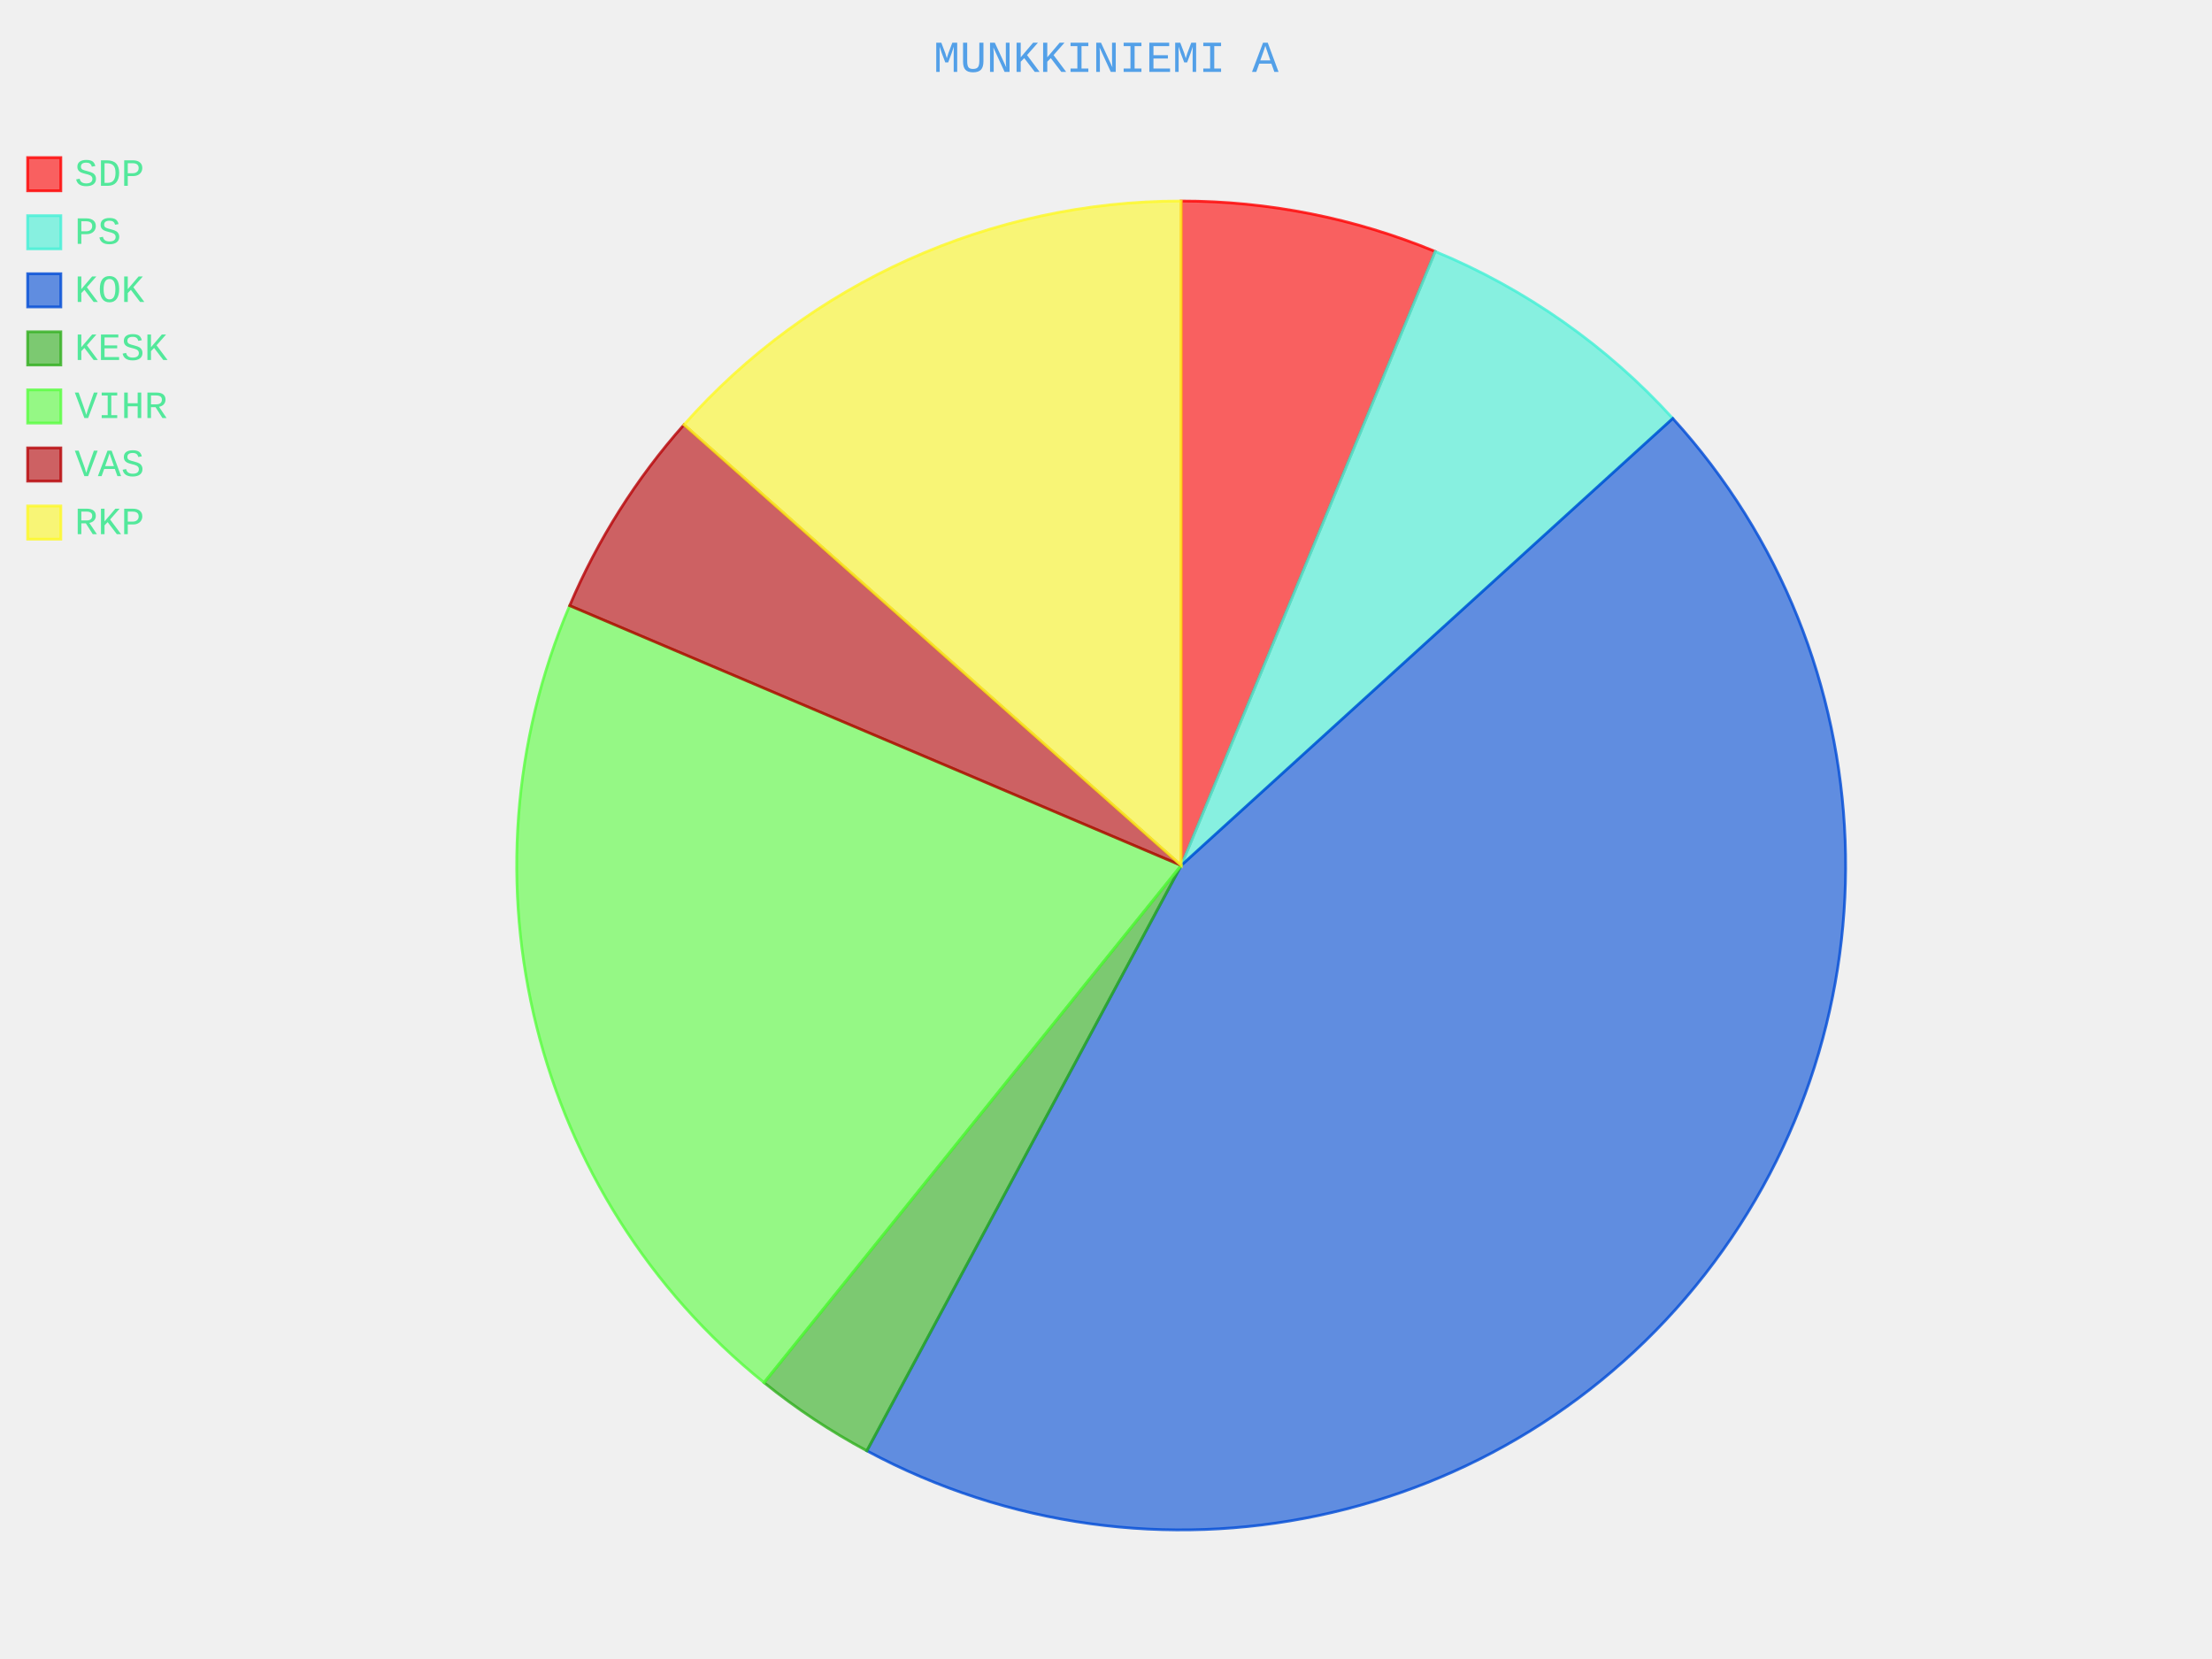
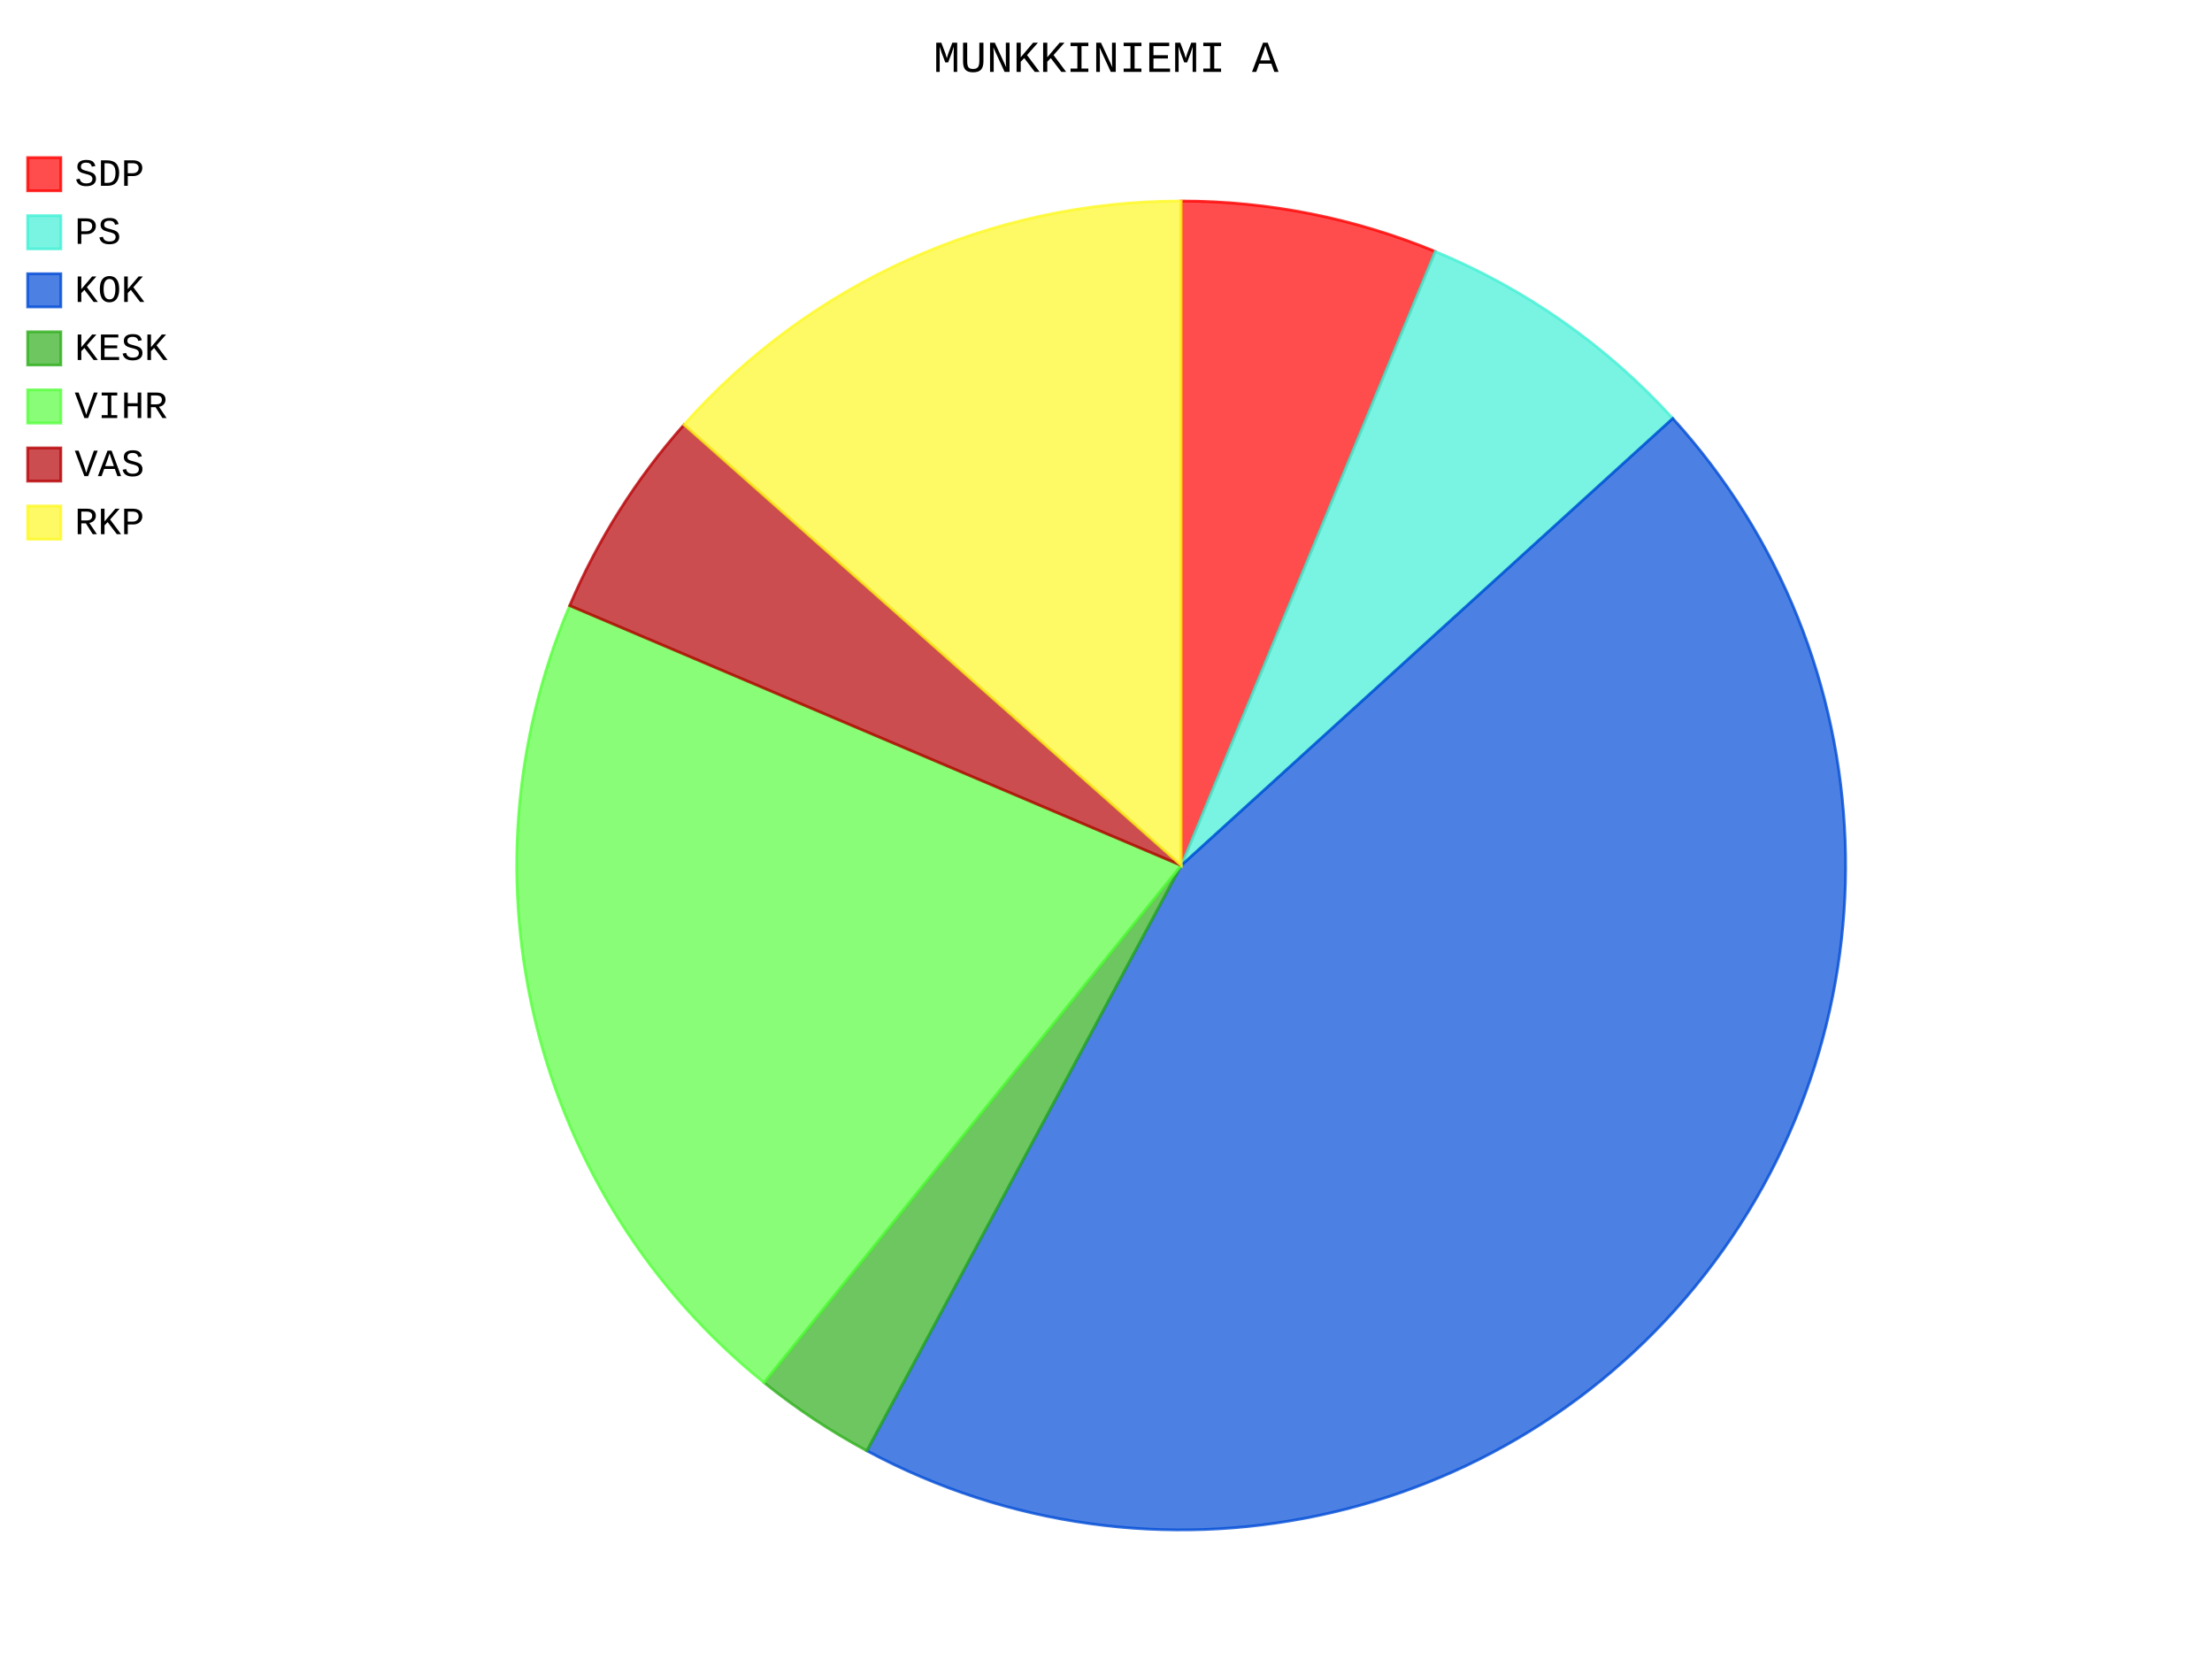
- <svg xmlns="http://www.w3.org/2000/svg" class="pygal-chart" id="chart-e5ba8ec6-616c-499e-8d3d-d46006dcdbe5" viewBox="0 0 800 600">
+ <svg xmlns="http://www.w3.org/2000/svg" class="pygal-chart" id="chart-bb79b09e-c22b-44f1-ac3b-8d69161aa299" viewBox="0 0 800 600">
  <defs>
-     <style type="text/css">#chart-e5ba8ec6-616c-499e-8d3d-d46006dcdbe5{-webkit-user-select:none;-webkit-font-smoothing:antialiased;font-family:Consolas,"Liberation Mono",Menlo,Courier,monospace}#chart-e5ba8ec6-616c-499e-8d3d-d46006dcdbe5 .title{font-family:Consolas,"Liberation Mono",Menlo,Courier,monospace;font-size:16px}#chart-e5ba8ec6-616c-499e-8d3d-d46006dcdbe5 .legends .legend text{font-family:Consolas,"Liberation Mono",Menlo,Courier,monospace;font-size:14px}#chart-e5ba8ec6-616c-499e-8d3d-d46006dcdbe5 .axis text{font-family:Consolas,"Liberation Mono",Menlo,Courier,monospace;font-size:10px}#chart-e5ba8ec6-616c-499e-8d3d-d46006dcdbe5 .axis text.major{font-family:Consolas,"Liberation Mono",Menlo,Courier,monospace;font-size:10px}#chart-e5ba8ec6-616c-499e-8d3d-d46006dcdbe5 .text-overlay text.value{font-family:Consolas,"Liberation Mono",Menlo,Courier,monospace;font-size:16px}#chart-e5ba8ec6-616c-499e-8d3d-d46006dcdbe5 .text-overlay text.label{font-family:Consolas,"Liberation Mono",Menlo,Courier,monospace;font-size:10px}#chart-e5ba8ec6-616c-499e-8d3d-d46006dcdbe5 .tooltip{font-family:Consolas,"Liberation Mono",Menlo,Courier,monospace;font-size:14px}#chart-e5ba8ec6-616c-499e-8d3d-d46006dcdbe5 text.no_data{font-family:Consolas,"Liberation Mono",Menlo,Courier,monospace;font-size:64px}
- #chart-e5ba8ec6-616c-499e-8d3d-d46006dcdbe5{background-color:transparent}#chart-e5ba8ec6-616c-499e-8d3d-d46006dcdbe5 path,#chart-e5ba8ec6-616c-499e-8d3d-d46006dcdbe5 line,#chart-e5ba8ec6-616c-499e-8d3d-d46006dcdbe5 rect,#chart-e5ba8ec6-616c-499e-8d3d-d46006dcdbe5 circle{-webkit-transition:1000ms ease-in;-moz-transition:1000ms ease-in;transition:1000ms ease-in}#chart-e5ba8ec6-616c-499e-8d3d-d46006dcdbe5 .graph &gt; .background{fill:transparent}#chart-e5ba8ec6-616c-499e-8d3d-d46006dcdbe5 .plot &gt; .background{fill:transparent}#chart-e5ba8ec6-616c-499e-8d3d-d46006dcdbe5 .graph{fill:#53E89B}#chart-e5ba8ec6-616c-499e-8d3d-d46006dcdbe5 text.no_data{fill:#53A0E8}#chart-e5ba8ec6-616c-499e-8d3d-d46006dcdbe5 .title{fill:#53A0E8}#chart-e5ba8ec6-616c-499e-8d3d-d46006dcdbe5 .legends .legend text{fill:#53E89B}#chart-e5ba8ec6-616c-499e-8d3d-d46006dcdbe5 .legends .legend:hover text{fill:#53A0E8}#chart-e5ba8ec6-616c-499e-8d3d-d46006dcdbe5 .axis .line{stroke:#53A0E8}#chart-e5ba8ec6-616c-499e-8d3d-d46006dcdbe5 .axis .guide.line{stroke:#630C0D}#chart-e5ba8ec6-616c-499e-8d3d-d46006dcdbe5 .axis .major.line{stroke:#53E89B}#chart-e5ba8ec6-616c-499e-8d3d-d46006dcdbe5 .axis text.major{fill:#53A0E8}#chart-e5ba8ec6-616c-499e-8d3d-d46006dcdbe5 .axis.y .guides:hover .guide.line,#chart-e5ba8ec6-616c-499e-8d3d-d46006dcdbe5 .line-graph .axis.x .guides:hover .guide.line,#chart-e5ba8ec6-616c-499e-8d3d-d46006dcdbe5 .stackedline-graph .axis.x .guides:hover .guide.line,#chart-e5ba8ec6-616c-499e-8d3d-d46006dcdbe5 .xy-graph .axis.x .guides:hover .guide.line{stroke:#53A0E8}#chart-e5ba8ec6-616c-499e-8d3d-d46006dcdbe5 .axis .guides:hover text{fill:#53A0E8}#chart-e5ba8ec6-616c-499e-8d3d-d46006dcdbe5 .reactive{fill-opacity:.6;stroke-opacity:.8}#chart-e5ba8ec6-616c-499e-8d3d-d46006dcdbe5 .ci{stroke:#53E89B}#chart-e5ba8ec6-616c-499e-8d3d-d46006dcdbe5 .reactive.active,#chart-e5ba8ec6-616c-499e-8d3d-d46006dcdbe5 .active .reactive{fill-opacity:.9;stroke-opacity:.9;stroke-width:4}#chart-e5ba8ec6-616c-499e-8d3d-d46006dcdbe5 .ci .reactive.active{stroke-width:1.5}#chart-e5ba8ec6-616c-499e-8d3d-d46006dcdbe5 .series text{fill:#53A0E8}#chart-e5ba8ec6-616c-499e-8d3d-d46006dcdbe5 .tooltip rect{fill:transparent;stroke:#53A0E8;-webkit-transition:opacity 1000ms ease-in;-moz-transition:opacity 1000ms ease-in;transition:opacity 1000ms ease-in}#chart-e5ba8ec6-616c-499e-8d3d-d46006dcdbe5 .tooltip .label{fill:#53E89B}#chart-e5ba8ec6-616c-499e-8d3d-d46006dcdbe5 .tooltip .label{fill:#53E89B}#chart-e5ba8ec6-616c-499e-8d3d-d46006dcdbe5 .tooltip .legend{font-size:.8em;fill:#630C0D}#chart-e5ba8ec6-616c-499e-8d3d-d46006dcdbe5 .tooltip .x_label{font-size:.6em;fill:#53A0E8}#chart-e5ba8ec6-616c-499e-8d3d-d46006dcdbe5 .tooltip .xlink{font-size:.5em;text-decoration:underline}#chart-e5ba8ec6-616c-499e-8d3d-d46006dcdbe5 .tooltip .value{font-size:1.5em}#chart-e5ba8ec6-616c-499e-8d3d-d46006dcdbe5 .bound{font-size:.5em}#chart-e5ba8ec6-616c-499e-8d3d-d46006dcdbe5 .max-value{font-size:.75em;fill:#630C0D}#chart-e5ba8ec6-616c-499e-8d3d-d46006dcdbe5 .map-element{fill:transparent;stroke:#630C0D !important}#chart-e5ba8ec6-616c-499e-8d3d-d46006dcdbe5 .map-element .reactive{fill-opacity:inherit;stroke-opacity:inherit}#chart-e5ba8ec6-616c-499e-8d3d-d46006dcdbe5 .color-0,#chart-e5ba8ec6-616c-499e-8d3d-d46006dcdbe5 .color-0 a:visited{stroke:#ff0000;fill:#ff0000}#chart-e5ba8ec6-616c-499e-8d3d-d46006dcdbe5 .color-1,#chart-e5ba8ec6-616c-499e-8d3d-d46006dcdbe5 .color-1 a:visited{stroke:#42f0d6;fill:#42f0d6}#chart-e5ba8ec6-616c-499e-8d3d-d46006dcdbe5 .color-2,#chart-e5ba8ec6-616c-499e-8d3d-d46006dcdbe5 .color-2 a:visited{stroke:#004bd6;fill:#004bd6}#chart-e5ba8ec6-616c-499e-8d3d-d46006dcdbe5 .color-3,#chart-e5ba8ec6-616c-499e-8d3d-d46006dcdbe5 .color-3 a:visited{stroke:#30af1d;fill:#30af1d}#chart-e5ba8ec6-616c-499e-8d3d-d46006dcdbe5 .color-4,#chart-e5ba8ec6-616c-499e-8d3d-d46006dcdbe5 .color-4 a:visited{stroke:#58fd3f;fill:#58fd3f}#chart-e5ba8ec6-616c-499e-8d3d-d46006dcdbe5 .color-5,#chart-e5ba8ec6-616c-499e-8d3d-d46006dcdbe5 .color-5 a:visited{stroke:#b60205;fill:#b60205}#chart-e5ba8ec6-616c-499e-8d3d-d46006dcdbe5 .color-6,#chart-e5ba8ec6-616c-499e-8d3d-d46006dcdbe5 .color-6 a:visited{stroke:#fdf926;fill:#fdf926}#chart-e5ba8ec6-616c-499e-8d3d-d46006dcdbe5 .text-overlay .color-0 text{fill:black}#chart-e5ba8ec6-616c-499e-8d3d-d46006dcdbe5 .text-overlay .color-1 text{fill:black}#chart-e5ba8ec6-616c-499e-8d3d-d46006dcdbe5 .text-overlay .color-2 text{fill:black}#chart-e5ba8ec6-616c-499e-8d3d-d46006dcdbe5 .text-overlay .color-3 text{fill:black}#chart-e5ba8ec6-616c-499e-8d3d-d46006dcdbe5 .text-overlay .color-4 text{fill:black}#chart-e5ba8ec6-616c-499e-8d3d-d46006dcdbe5 .text-overlay .color-5 text{fill:black}#chart-e5ba8ec6-616c-499e-8d3d-d46006dcdbe5 .text-overlay .color-6 text{fill:black}
- #chart-e5ba8ec6-616c-499e-8d3d-d46006dcdbe5 text.no_data{text-anchor:middle}#chart-e5ba8ec6-616c-499e-8d3d-d46006dcdbe5 .guide.line{fill:none}#chart-e5ba8ec6-616c-499e-8d3d-d46006dcdbe5 .centered{text-anchor:middle}#chart-e5ba8ec6-616c-499e-8d3d-d46006dcdbe5 .title{text-anchor:middle}#chart-e5ba8ec6-616c-499e-8d3d-d46006dcdbe5 .legends .legend text{fill-opacity:1}#chart-e5ba8ec6-616c-499e-8d3d-d46006dcdbe5 .axis.x text{text-anchor:middle}#chart-e5ba8ec6-616c-499e-8d3d-d46006dcdbe5 .axis.x:not(.web) text[transform]{text-anchor:start}#chart-e5ba8ec6-616c-499e-8d3d-d46006dcdbe5 .axis.x:not(.web) text[transform].backwards{text-anchor:end}#chart-e5ba8ec6-616c-499e-8d3d-d46006dcdbe5 .axis.y text{text-anchor:end}#chart-e5ba8ec6-616c-499e-8d3d-d46006dcdbe5 .axis.y text[transform].backwards{text-anchor:start}#chart-e5ba8ec6-616c-499e-8d3d-d46006dcdbe5 .axis.y2 text{text-anchor:start}#chart-e5ba8ec6-616c-499e-8d3d-d46006dcdbe5 .axis.y2 text[transform].backwards{text-anchor:end}#chart-e5ba8ec6-616c-499e-8d3d-d46006dcdbe5 .axis .guide.line{stroke-dasharray:4,4}#chart-e5ba8ec6-616c-499e-8d3d-d46006dcdbe5 .axis .major.guide.line{stroke-dasharray:6,6}#chart-e5ba8ec6-616c-499e-8d3d-d46006dcdbe5 .horizontal .axis.y .guide.line,#chart-e5ba8ec6-616c-499e-8d3d-d46006dcdbe5 .horizontal .axis.y2 .guide.line,#chart-e5ba8ec6-616c-499e-8d3d-d46006dcdbe5 .vertical .axis.x .guide.line{opacity:0}#chart-e5ba8ec6-616c-499e-8d3d-d46006dcdbe5 .horizontal .axis.always_show .guide.line,#chart-e5ba8ec6-616c-499e-8d3d-d46006dcdbe5 .vertical .axis.always_show .guide.line{opacity:1 !important}#chart-e5ba8ec6-616c-499e-8d3d-d46006dcdbe5 .axis.y .guides:hover .guide.line,#chart-e5ba8ec6-616c-499e-8d3d-d46006dcdbe5 .axis.y2 .guides:hover .guide.line,#chart-e5ba8ec6-616c-499e-8d3d-d46006dcdbe5 .axis.x .guides:hover .guide.line{opacity:1}#chart-e5ba8ec6-616c-499e-8d3d-d46006dcdbe5 .axis .guides:hover text{opacity:1}#chart-e5ba8ec6-616c-499e-8d3d-d46006dcdbe5 .nofill{fill:none}#chart-e5ba8ec6-616c-499e-8d3d-d46006dcdbe5 .subtle-fill{fill-opacity:.2}#chart-e5ba8ec6-616c-499e-8d3d-d46006dcdbe5 .dot{stroke-width:1px;fill-opacity:1}#chart-e5ba8ec6-616c-499e-8d3d-d46006dcdbe5 .dot.active{stroke-width:5px}#chart-e5ba8ec6-616c-499e-8d3d-d46006dcdbe5 .dot.negative{fill:transparent}#chart-e5ba8ec6-616c-499e-8d3d-d46006dcdbe5 text,#chart-e5ba8ec6-616c-499e-8d3d-d46006dcdbe5 tspan{stroke:none !important}#chart-e5ba8ec6-616c-499e-8d3d-d46006dcdbe5 .series text.active{opacity:1}#chart-e5ba8ec6-616c-499e-8d3d-d46006dcdbe5 .tooltip rect{fill-opacity:.95;stroke-width:.5}#chart-e5ba8ec6-616c-499e-8d3d-d46006dcdbe5 .tooltip text{fill-opacity:1}#chart-e5ba8ec6-616c-499e-8d3d-d46006dcdbe5 .showable{visibility:hidden}#chart-e5ba8ec6-616c-499e-8d3d-d46006dcdbe5 .showable.shown{visibility:visible}#chart-e5ba8ec6-616c-499e-8d3d-d46006dcdbe5 .gauge-background{fill:rgba(229,229,229,1);stroke:none}#chart-e5ba8ec6-616c-499e-8d3d-d46006dcdbe5 .bg-lines{stroke:transparent;stroke-width:2px}</style>
+     <style type="text/css">#chart-bb79b09e-c22b-44f1-ac3b-8d69161aa299{-webkit-user-select:none;-webkit-font-smoothing:antialiased;font-family:Consolas,"Liberation Mono",Menlo,Courier,monospace}#chart-bb79b09e-c22b-44f1-ac3b-8d69161aa299 .title{font-family:Consolas,"Liberation Mono",Menlo,Courier,monospace;font-size:16px}#chart-bb79b09e-c22b-44f1-ac3b-8d69161aa299 .legends .legend text{font-family:Consolas,"Liberation Mono",Menlo,Courier,monospace;font-size:14px}#chart-bb79b09e-c22b-44f1-ac3b-8d69161aa299 .axis text{font-family:Consolas,"Liberation Mono",Menlo,Courier,monospace;font-size:10px}#chart-bb79b09e-c22b-44f1-ac3b-8d69161aa299 .axis text.major{font-family:Consolas,"Liberation Mono",Menlo,Courier,monospace;font-size:10px}#chart-bb79b09e-c22b-44f1-ac3b-8d69161aa299 .text-overlay text.value{font-family:Consolas,"Liberation Mono",Menlo,Courier,monospace;font-size:16px}#chart-bb79b09e-c22b-44f1-ac3b-8d69161aa299 .text-overlay text.label{font-family:Consolas,"Liberation Mono",Menlo,Courier,monospace;font-size:10px}#chart-bb79b09e-c22b-44f1-ac3b-8d69161aa299 .tooltip{font-family:Consolas,"Liberation Mono",Menlo,Courier,monospace;font-size:14px}#chart-bb79b09e-c22b-44f1-ac3b-8d69161aa299 text.no_data{font-family:Consolas,"Liberation Mono",Menlo,Courier,monospace;font-size:64px}
+ #chart-bb79b09e-c22b-44f1-ac3b-8d69161aa299{background-color:#ffffff}#chart-bb79b09e-c22b-44f1-ac3b-8d69161aa299 path,#chart-bb79b09e-c22b-44f1-ac3b-8d69161aa299 line,#chart-bb79b09e-c22b-44f1-ac3b-8d69161aa299 rect,#chart-bb79b09e-c22b-44f1-ac3b-8d69161aa299 circle{-webkit-transition:300ms ease-in;-moz-transition:300ms ease-in;transition:300ms ease-in}#chart-bb79b09e-c22b-44f1-ac3b-8d69161aa299 .graph &gt; .background{fill:#ffffff}#chart-bb79b09e-c22b-44f1-ac3b-8d69161aa299 .plot &gt; .background{fill:#ffffff}#chart-bb79b09e-c22b-44f1-ac3b-8d69161aa299 .graph{fill:#000000}#chart-bb79b09e-c22b-44f1-ac3b-8d69161aa299 text.no_data{fill:#000000}#chart-bb79b09e-c22b-44f1-ac3b-8d69161aa299 .title{fill:#000000}#chart-bb79b09e-c22b-44f1-ac3b-8d69161aa299 .legends .legend text{fill:#000000}#chart-bb79b09e-c22b-44f1-ac3b-8d69161aa299 .legends .legend:hover text{fill:#000000}#chart-bb79b09e-c22b-44f1-ac3b-8d69161aa299 .axis .line{stroke:#000000}#chart-bb79b09e-c22b-44f1-ac3b-8d69161aa299 .axis .guide.line{stroke:#000000}#chart-bb79b09e-c22b-44f1-ac3b-8d69161aa299 .axis .major.line{stroke:#000000}#chart-bb79b09e-c22b-44f1-ac3b-8d69161aa299 .axis text.major{fill:#000000}#chart-bb79b09e-c22b-44f1-ac3b-8d69161aa299 .axis.y .guides:hover .guide.line,#chart-bb79b09e-c22b-44f1-ac3b-8d69161aa299 .line-graph .axis.x .guides:hover .guide.line,#chart-bb79b09e-c22b-44f1-ac3b-8d69161aa299 .stackedline-graph .axis.x .guides:hover .guide.line,#chart-bb79b09e-c22b-44f1-ac3b-8d69161aa299 .xy-graph .axis.x .guides:hover .guide.line{stroke:#000000}#chart-bb79b09e-c22b-44f1-ac3b-8d69161aa299 .axis .guides:hover text{fill:#000000}#chart-bb79b09e-c22b-44f1-ac3b-8d69161aa299 .reactive{fill-opacity:.7;stroke-opacity:.8}#chart-bb79b09e-c22b-44f1-ac3b-8d69161aa299 .ci{stroke:#000000}#chart-bb79b09e-c22b-44f1-ac3b-8d69161aa299 .reactive.active,#chart-bb79b09e-c22b-44f1-ac3b-8d69161aa299 .active .reactive{fill-opacity:.9;stroke-opacity:.9;stroke-width:4}#chart-bb79b09e-c22b-44f1-ac3b-8d69161aa299 .ci .reactive.active{stroke-width:1.5}#chart-bb79b09e-c22b-44f1-ac3b-8d69161aa299 .series text{fill:#000000}#chart-bb79b09e-c22b-44f1-ac3b-8d69161aa299 .tooltip rect{fill:#ffffff;stroke:#000000;-webkit-transition:opacity 300ms ease-in;-moz-transition:opacity 300ms ease-in;transition:opacity 300ms ease-in}#chart-bb79b09e-c22b-44f1-ac3b-8d69161aa299 .tooltip .label{fill:#000000}#chart-bb79b09e-c22b-44f1-ac3b-8d69161aa299 .tooltip .label{fill:#000000}#chart-bb79b09e-c22b-44f1-ac3b-8d69161aa299 .tooltip .legend{font-size:.8em;fill:#000000}#chart-bb79b09e-c22b-44f1-ac3b-8d69161aa299 .tooltip .x_label{font-size:.6em;fill:#000000}#chart-bb79b09e-c22b-44f1-ac3b-8d69161aa299 .tooltip .xlink{font-size:.5em;text-decoration:underline}#chart-bb79b09e-c22b-44f1-ac3b-8d69161aa299 .tooltip .value{font-size:1.5em}#chart-bb79b09e-c22b-44f1-ac3b-8d69161aa299 .bound{font-size:.5em}#chart-bb79b09e-c22b-44f1-ac3b-8d69161aa299 .max-value{font-size:.75em;fill:#000000}#chart-bb79b09e-c22b-44f1-ac3b-8d69161aa299 .map-element{fill:#ffffff;stroke:#000000 !important}#chart-bb79b09e-c22b-44f1-ac3b-8d69161aa299 .map-element .reactive{fill-opacity:inherit;stroke-opacity:inherit}#chart-bb79b09e-c22b-44f1-ac3b-8d69161aa299 .color-0,#chart-bb79b09e-c22b-44f1-ac3b-8d69161aa299 .color-0 a:visited{stroke:#ff0000;fill:#ff0000}#chart-bb79b09e-c22b-44f1-ac3b-8d69161aa299 .color-1,#chart-bb79b09e-c22b-44f1-ac3b-8d69161aa299 .color-1 a:visited{stroke:#42f0d6;fill:#42f0d6}#chart-bb79b09e-c22b-44f1-ac3b-8d69161aa299 .color-2,#chart-bb79b09e-c22b-44f1-ac3b-8d69161aa299 .color-2 a:visited{stroke:#004bd6;fill:#004bd6}#chart-bb79b09e-c22b-44f1-ac3b-8d69161aa299 .color-3,#chart-bb79b09e-c22b-44f1-ac3b-8d69161aa299 .color-3 a:visited{stroke:#30af1d;fill:#30af1d}#chart-bb79b09e-c22b-44f1-ac3b-8d69161aa299 .color-4,#chart-bb79b09e-c22b-44f1-ac3b-8d69161aa299 .color-4 a:visited{stroke:#58fd3f;fill:#58fd3f}#chart-bb79b09e-c22b-44f1-ac3b-8d69161aa299 .color-5,#chart-bb79b09e-c22b-44f1-ac3b-8d69161aa299 .color-5 a:visited{stroke:#b60205;fill:#b60205}#chart-bb79b09e-c22b-44f1-ac3b-8d69161aa299 .color-6,#chart-bb79b09e-c22b-44f1-ac3b-8d69161aa299 .color-6 a:visited{stroke:#fdf926;fill:#fdf926}#chart-bb79b09e-c22b-44f1-ac3b-8d69161aa299 .text-overlay .color-0 text{fill:black}#chart-bb79b09e-c22b-44f1-ac3b-8d69161aa299 .text-overlay .color-1 text{fill:black}#chart-bb79b09e-c22b-44f1-ac3b-8d69161aa299 .text-overlay .color-2 text{fill:black}#chart-bb79b09e-c22b-44f1-ac3b-8d69161aa299 .text-overlay .color-3 text{fill:black}#chart-bb79b09e-c22b-44f1-ac3b-8d69161aa299 .text-overlay .color-4 text{fill:black}#chart-bb79b09e-c22b-44f1-ac3b-8d69161aa299 .text-overlay .color-5 text{fill:black}#chart-bb79b09e-c22b-44f1-ac3b-8d69161aa299 .text-overlay .color-6 text{fill:black}
+ #chart-bb79b09e-c22b-44f1-ac3b-8d69161aa299 text.no_data{text-anchor:middle}#chart-bb79b09e-c22b-44f1-ac3b-8d69161aa299 .guide.line{fill:none}#chart-bb79b09e-c22b-44f1-ac3b-8d69161aa299 .centered{text-anchor:middle}#chart-bb79b09e-c22b-44f1-ac3b-8d69161aa299 .title{text-anchor:middle}#chart-bb79b09e-c22b-44f1-ac3b-8d69161aa299 .legends .legend text{fill-opacity:1}#chart-bb79b09e-c22b-44f1-ac3b-8d69161aa299 .axis.x text{text-anchor:middle}#chart-bb79b09e-c22b-44f1-ac3b-8d69161aa299 .axis.x:not(.web) text[transform]{text-anchor:start}#chart-bb79b09e-c22b-44f1-ac3b-8d69161aa299 .axis.x:not(.web) text[transform].backwards{text-anchor:end}#chart-bb79b09e-c22b-44f1-ac3b-8d69161aa299 .axis.y text{text-anchor:end}#chart-bb79b09e-c22b-44f1-ac3b-8d69161aa299 .axis.y text[transform].backwards{text-anchor:start}#chart-bb79b09e-c22b-44f1-ac3b-8d69161aa299 .axis.y2 text{text-anchor:start}#chart-bb79b09e-c22b-44f1-ac3b-8d69161aa299 .axis.y2 text[transform].backwards{text-anchor:end}#chart-bb79b09e-c22b-44f1-ac3b-8d69161aa299 .axis .guide.line{stroke-dasharray:4,4}#chart-bb79b09e-c22b-44f1-ac3b-8d69161aa299 .axis .major.guide.line{stroke-dasharray:6,6}#chart-bb79b09e-c22b-44f1-ac3b-8d69161aa299 .horizontal .axis.y .guide.line,#chart-bb79b09e-c22b-44f1-ac3b-8d69161aa299 .horizontal .axis.y2 .guide.line,#chart-bb79b09e-c22b-44f1-ac3b-8d69161aa299 .vertical .axis.x .guide.line{opacity:0}#chart-bb79b09e-c22b-44f1-ac3b-8d69161aa299 .horizontal .axis.always_show .guide.line,#chart-bb79b09e-c22b-44f1-ac3b-8d69161aa299 .vertical .axis.always_show .guide.line{opacity:1 !important}#chart-bb79b09e-c22b-44f1-ac3b-8d69161aa299 .axis.y .guides:hover .guide.line,#chart-bb79b09e-c22b-44f1-ac3b-8d69161aa299 .axis.y2 .guides:hover .guide.line,#chart-bb79b09e-c22b-44f1-ac3b-8d69161aa299 .axis.x .guides:hover .guide.line{opacity:1}#chart-bb79b09e-c22b-44f1-ac3b-8d69161aa299 .axis .guides:hover text{opacity:1}#chart-bb79b09e-c22b-44f1-ac3b-8d69161aa299 .nofill{fill:none}#chart-bb79b09e-c22b-44f1-ac3b-8d69161aa299 .subtle-fill{fill-opacity:.2}#chart-bb79b09e-c22b-44f1-ac3b-8d69161aa299 .dot{stroke-width:1px;fill-opacity:1}#chart-bb79b09e-c22b-44f1-ac3b-8d69161aa299 .dot.active{stroke-width:5px}#chart-bb79b09e-c22b-44f1-ac3b-8d69161aa299 .dot.negative{fill:transparent}#chart-bb79b09e-c22b-44f1-ac3b-8d69161aa299 text,#chart-bb79b09e-c22b-44f1-ac3b-8d69161aa299 tspan{stroke:none !important}#chart-bb79b09e-c22b-44f1-ac3b-8d69161aa299 .series text.active{opacity:1}#chart-bb79b09e-c22b-44f1-ac3b-8d69161aa299 .tooltip rect{fill-opacity:.95;stroke-width:.5}#chart-bb79b09e-c22b-44f1-ac3b-8d69161aa299 .tooltip text{fill-opacity:1}#chart-bb79b09e-c22b-44f1-ac3b-8d69161aa299 .showable{visibility:hidden}#chart-bb79b09e-c22b-44f1-ac3b-8d69161aa299 .showable.shown{visibility:visible}#chart-bb79b09e-c22b-44f1-ac3b-8d69161aa299 .gauge-background{fill:rgba(229,229,229,1);stroke:none}#chart-bb79b09e-c22b-44f1-ac3b-8d69161aa299 .bg-lines{stroke:#ffffff;stroke-width:2px}</style>
  </defs>
  <g class="graph pie-graph vertical">
    <rect class="background" height="600" width="800" x="0" y="0" />
    <g class="plot" transform="translate(75, 46)">
      <rect class="background" height="534" width="704.4" x="0" y="0" />
      <g class="series serie-0 color-0">
        <g class="slices">
          <g class="slice">
            <path class="slice reactive tooltip-trigger" d="M352.2 26.7 A240.3 240.3 0 0 1 444.053 44.948 L352.2 267 A0 0 0 0 0 352.2 267 z" />
          </g>
        </g>
      </g>
      <g class="series serie-1 color-1">
        <g class="slices">
          <g class="slice">
            <path class="slice reactive tooltip-trigger" d="M444.053 44.948 A240.3 240.3 0 0 1 529.984 105.331 L352.2 267 A0 0 0 0 0 352.2 267 z" />
          </g>
        </g>
      </g>
      <g class="series serie-2 color-2">
        <g class="slices">
          <g class="slice">
            <path class="slice reactive tooltip-trigger" d="M529.984 105.331 A240.3 240.3 0 0 1 238.51 478.704 L352.2 267 A0 0 0 0 0 352.2 267 z" />
          </g>
        </g>
      </g>
      <g class="series serie-3 color-3">
        <g class="slices">
          <g class="slice">
            <path class="slice reactive tooltip-trigger" d="M238.51 478.704 A240.3 240.3 0 0 1 201.335 454.04 L352.2 267 A0 0 0 0 0 352.2 267 z" />
          </g>
        </g>
      </g>
      <g class="series serie-4 color-4">
        <g class="slices">
          <g class="slice">
            <path class="slice reactive tooltip-trigger" d="M201.335 454.04 A240.3 240.3 0 0 1 131.035 173.031 L352.2 267 A0 0 0 0 0 352.2 267 z" />
          </g>
        </g>
      </g>
      <g class="series serie-5 color-5">
        <g class="slices">
          <g class="slice">
            <path class="slice reactive tooltip-trigger" d="M131.035 173.031 A240.3 240.3 0 0 1 172.372 107.608 L352.2 267 A0 0 0 0 0 352.2 267 z" />
          </g>
        </g>
      </g>
      <g class="series serie-6 color-6">
        <g class="slices">
          <g class="slice">
            <path class="slice reactive tooltip-trigger" d="M172.372 107.608 A240.3 240.3 0 0 1 352.2 26.7 L352.2 267 A0 0 0 0 0 352.2 267 z" />
          </g>
        </g>
      </g>
    </g>
    <g class="titles">
      <text class="title plot_title" x="400.0" y="26">MUNKKINIEMI A</text>
    </g>
    <g class="plot overlay" transform="translate(75, 46)">
      <g class="series serie-0 color-0" />
      <g class="series serie-1 color-1" />
      <g class="series serie-2 color-2" />
      <g class="series serie-3 color-3" />
      <g class="series serie-4 color-4" />
      <g class="series serie-5 color-5" />
      <g class="series serie-6 color-6" />
    </g>
    <g class="plot text-overlay" transform="translate(75, 46)">
      <g class="series serie-0 color-0" />
      <g class="series serie-1 color-1" />
      <g class="series serie-2 color-2" />
      <g class="series serie-3 color-3" />
      <g class="series serie-4 color-4" />
      <g class="series serie-5 color-5" />
      <g class="series serie-6 color-6" />
    </g>
    <g class="plot tooltip-overlay" transform="translate(75, 46)">
      <g class="tooltip" style="opacity: 0" transform="translate(0 0)">
        <rect class="tooltip-box" height="0" rx="0" ry="0" width="0" />
        <g class="text" />
      </g>
    </g>
    <g class="legends" transform="translate(10, 56)">
      <g class="legend reactive activate-serie" id="activate-serie-0">
        <rect class="color-0 reactive" height="12" width="12" x="0.0" y="1.0" />
        <text x="17.0" y="11.2">SDP</text>
      </g>
      <g class="legend reactive activate-serie" id="activate-serie-1">
        <rect class="color-1 reactive" height="12" width="12" x="0.0" y="22.0" />
        <text x="17.0" y="32.2">PS</text>
      </g>
      <g class="legend reactive activate-serie" id="activate-serie-2">
        <rect class="color-2 reactive" height="12" width="12" x="0.0" y="43.0" />
        <text x="17.0" y="53.2">KOK</text>
      </g>
      <g class="legend reactive activate-serie" id="activate-serie-3">
        <rect class="color-3 reactive" height="12" width="12" x="0.0" y="64.0" />
        <text x="17.0" y="74.2">KESK</text>
      </g>
      <g class="legend reactive activate-serie" id="activate-serie-4">
        <rect class="color-4 reactive" height="12" width="12" x="0.0" y="85.0" />
        <text x="17.0" y="95.2">VIHR</text>
      </g>
      <g class="legend reactive activate-serie" id="activate-serie-5">
        <rect class="color-5 reactive" height="12" width="12" x="0.0" y="106.0" />
        <text x="17.0" y="116.2">VAS</text>
      </g>
      <g class="legend reactive activate-serie" id="activate-serie-6">
        <rect class="color-6 reactive" height="12" width="12" x="0.0" y="127.0" />
        <text x="17.0" y="137.2">RKP</text>
      </g>
    </g>
    <g class="legends" transform="translate(790, 56)" />
  </g>
</svg>
